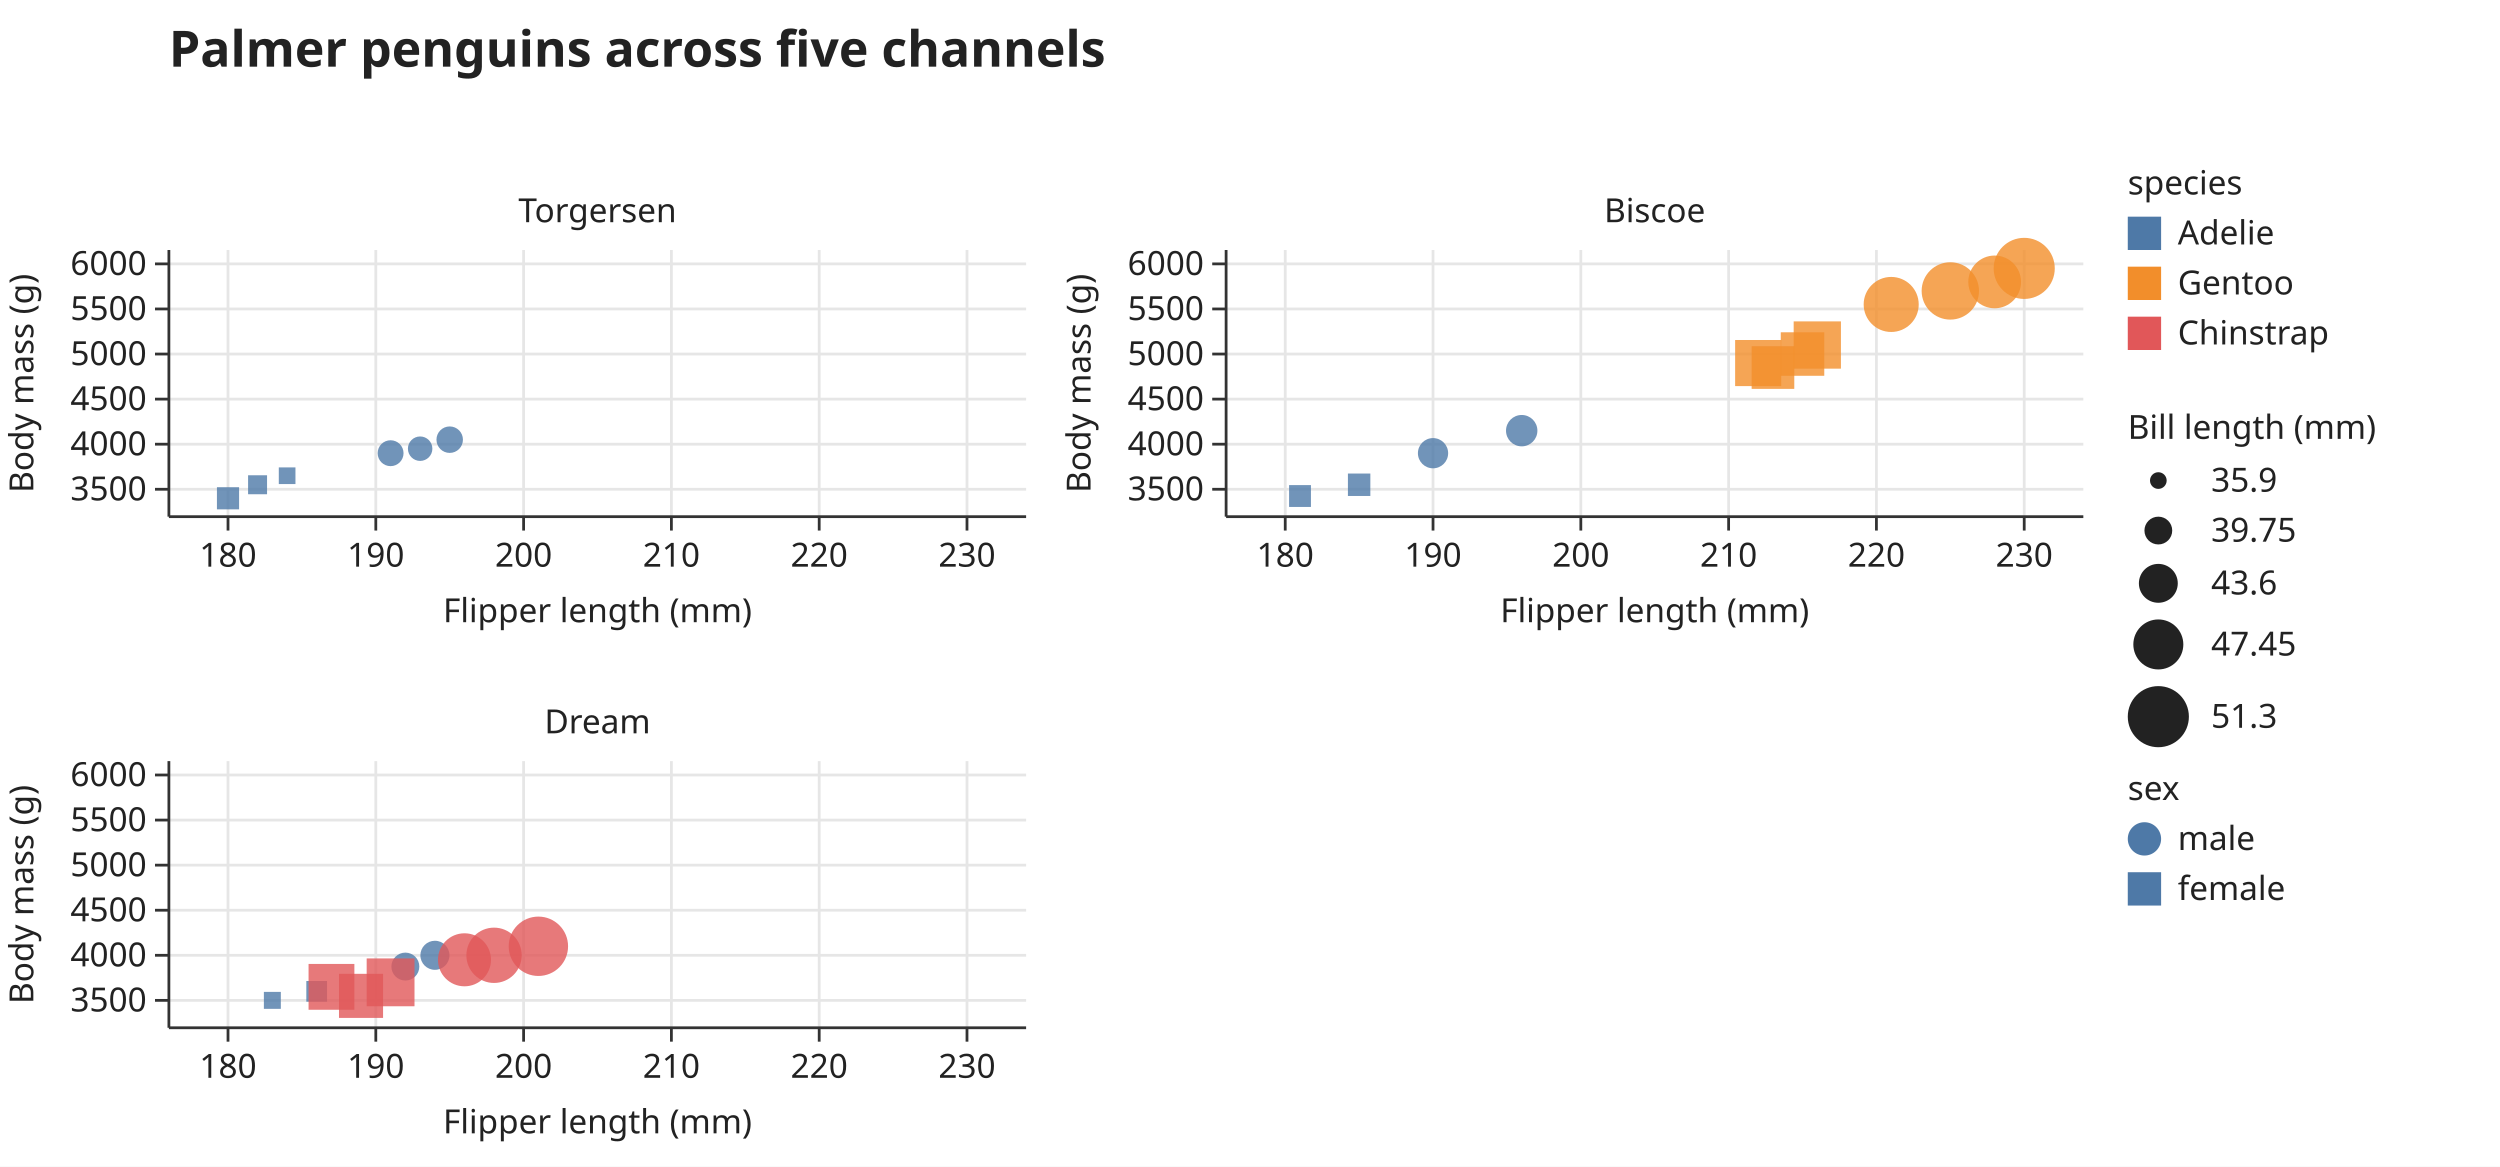
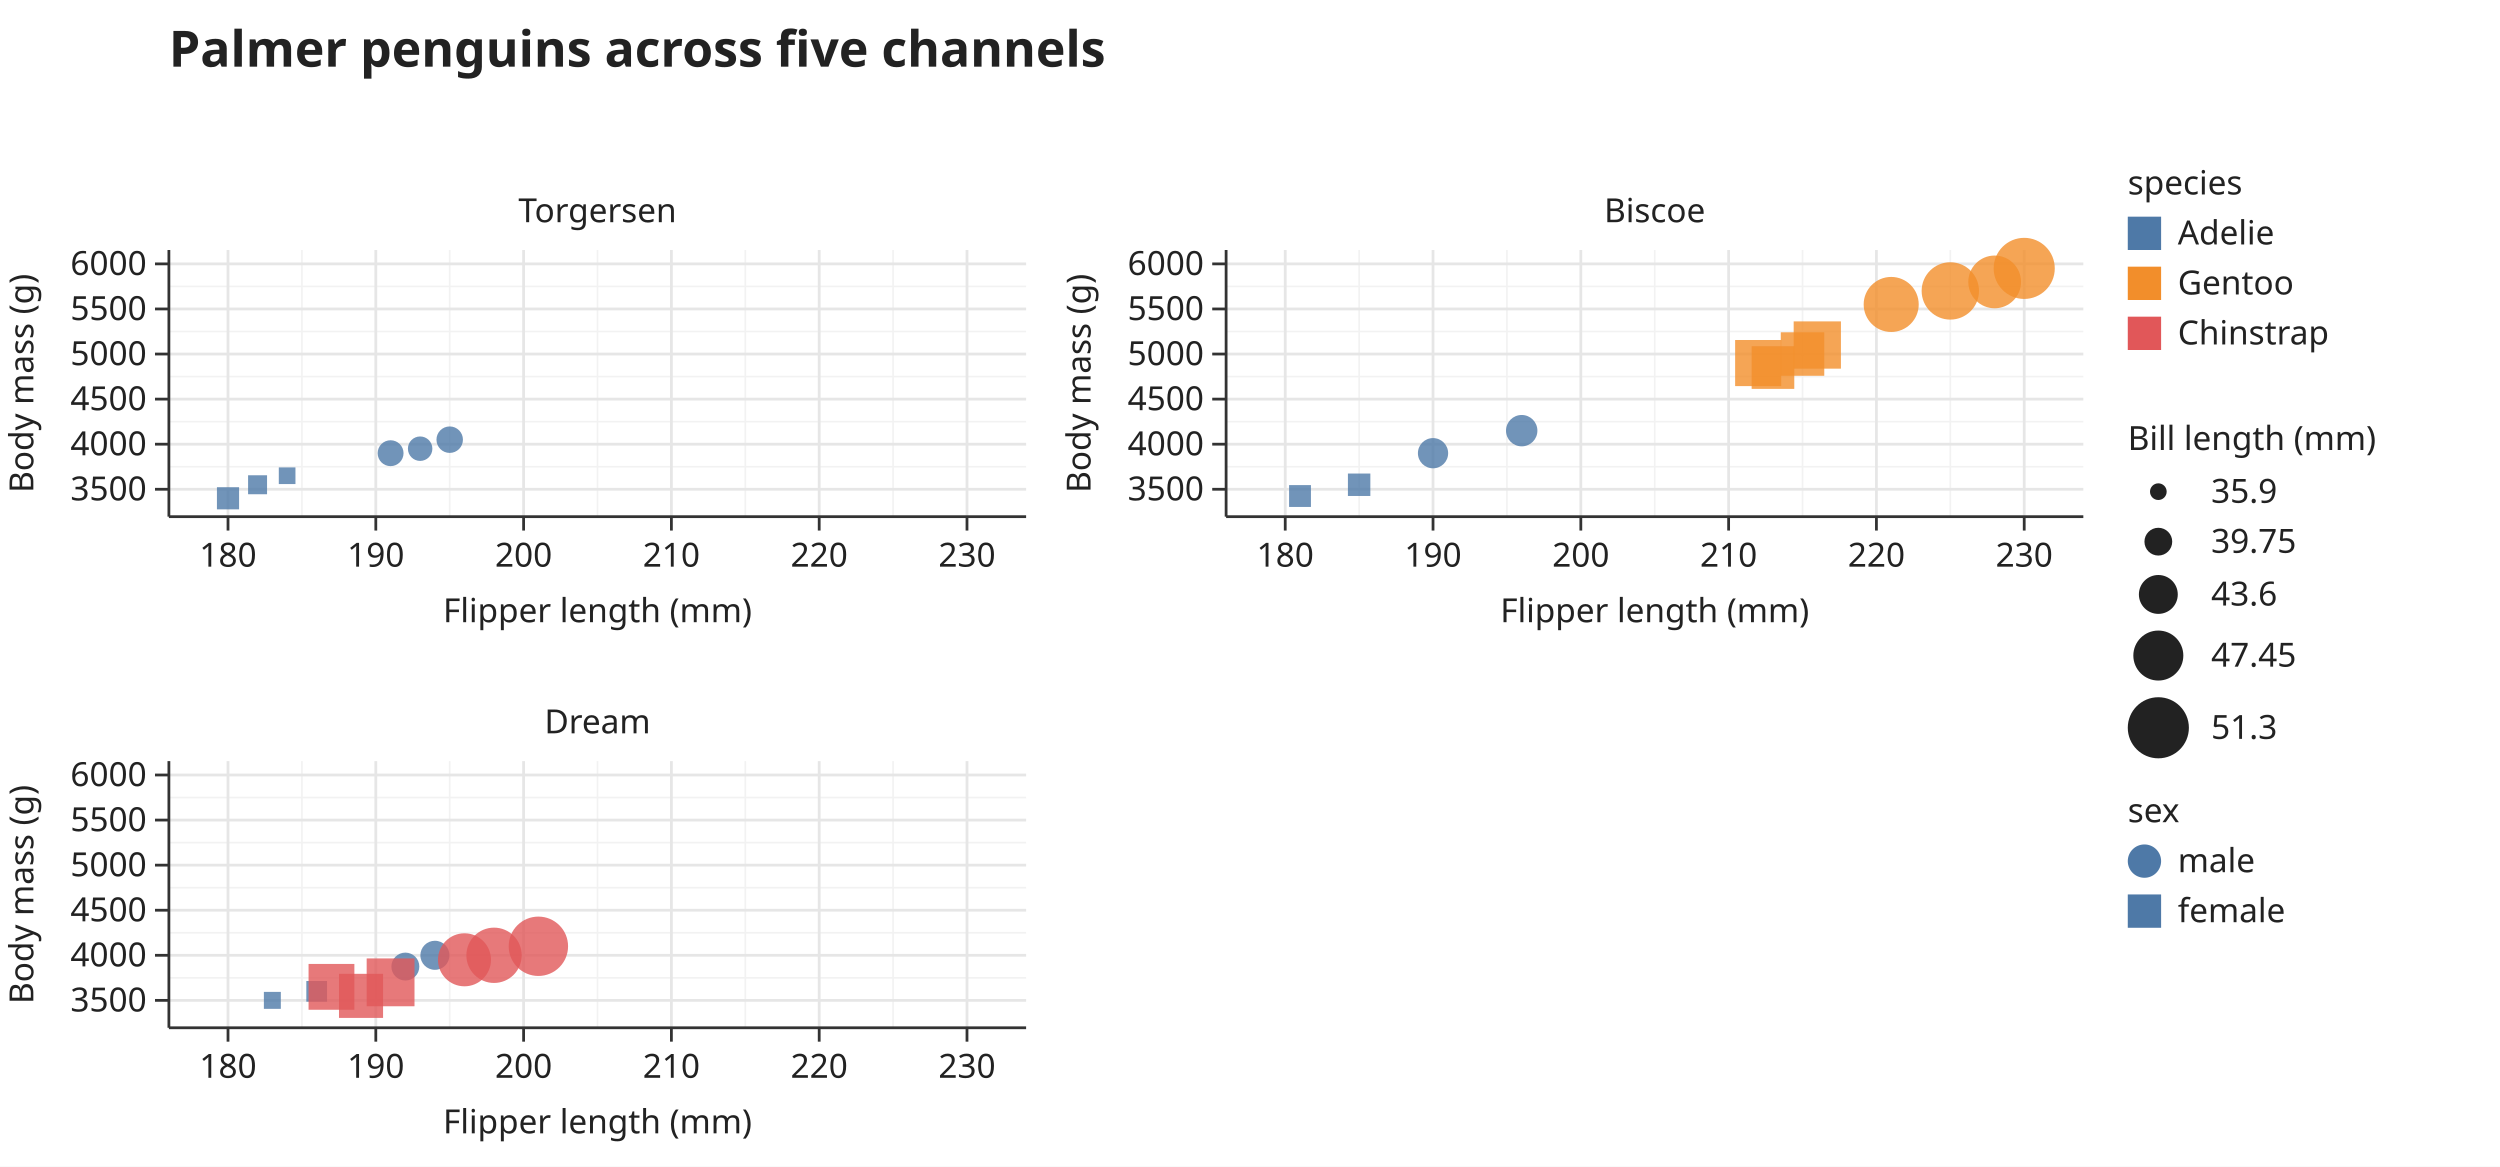
<svg xmlns="http://www.w3.org/2000/svg" width="900" height="420" viewBox="0 0 900 420" role="img" aria-label="Palmer penguins across five channels">
  <rect class="algraf-background" x="0" y="0" width="900" height="420" fill="#ffffff" />
  <text class="algraf-title" x="60.8" y="24" font-family="system-ui, sans-serif" font-size="18" font-weight="600" fill="#222222">Palmer penguins across five channels</text>
  <rect class="algraf-plot-area algraf-facet-panel" x="60.8" y="90" width="308.6" height="96" fill="#ffffff" />
  <rect class="algraf-plot-area algraf-facet-panel" x="441.4" y="90" width="308.6" height="96" fill="#ffffff" />
  <rect class="algraf-plot-area algraf-facet-panel" x="60.8" y="274" width="308.6" height="96" fill="#ffffff" />
  <g class="algraf-facet-strip">
    <rect x="60.8" y="66" width="308.6" height="18" fill="#ffffff" />
    <text x="215.1" y="80" text-anchor="middle" font-family="system-ui, sans-serif" font-size="12" fill="#222222">Torgersen</text>
  </g>
  <g class="algraf-facet-strip">
    <rect x="441.4" y="66" width="308.6" height="18" fill="#ffffff" />
    <text x="595.7" y="80" text-anchor="middle" font-family="system-ui, sans-serif" font-size="12" fill="#222222">Biscoe</text>
  </g>
  <g class="algraf-facet-strip">
    <rect x="60.8" y="250" width="308.6" height="18" fill="#ffffff" />
    <text x="215.1" y="264" text-anchor="middle" font-family="system-ui, sans-serif" font-size="12" fill="#222222">Dream</text>
  </g>
  <g class="algraf-grid">
+     <line x1="108.686" y1="90" x2="108.686" y2="186" stroke="#f2f2f2" stroke-width="0.6" />
+     <line x1="161.893" y1="90" x2="161.893" y2="186" stroke="#f2f2f2" stroke-width="0.6" />
+     <line x1="215.1" y1="90" x2="215.1" y2="186" stroke="#f2f2f2" stroke-width="0.6" />
+     <line x1="268.307" y1="90" x2="268.307" y2="186" stroke="#f2f2f2" stroke-width="0.6" />
+     <line x1="321.514" y1="90" x2="321.514" y2="186" stroke="#f2f2f2" stroke-width="0.6" />
+     <line x1="60.8" y1="168.02" x2="369.4" y2="168.02" stroke="#f2f2f2" stroke-width="0.6" />
+     <line x1="60.8" y1="151.793" x2="369.4" y2="151.793" stroke="#f2f2f2" stroke-width="0.6" />
+     <line x1="60.8" y1="135.566" x2="369.4" y2="135.566" stroke="#f2f2f2" stroke-width="0.6" />
+     <line x1="60.8" y1="119.339" x2="369.4" y2="119.339" stroke="#f2f2f2" stroke-width="0.6" />
+     <line x1="60.8" y1="103.112" x2="369.4" y2="103.112" stroke="#f2f2f2" stroke-width="0.6" />
    <line x1="82.083" y1="90" x2="82.083" y2="186" stroke="#e6e6e6" stroke-width="1" />
    <line x1="135.29" y1="90" x2="135.29" y2="186" stroke="#e6e6e6" stroke-width="1" />
    <line x1="188.497" y1="90" x2="188.497" y2="186" stroke="#e6e6e6" stroke-width="1" />
    <line x1="241.703" y1="90" x2="241.703" y2="186" stroke="#e6e6e6" stroke-width="1" />
    <line x1="294.91" y1="90" x2="294.91" y2="186" stroke="#e6e6e6" stroke-width="1" />
    <line x1="348.117" y1="90" x2="348.117" y2="186" stroke="#e6e6e6" stroke-width="1" />
    <line x1="60.8" y1="176.134" x2="369.4" y2="176.134" stroke="#e6e6e6" stroke-width="1" />
    <line x1="60.8" y1="159.907" x2="369.4" y2="159.907" stroke="#e6e6e6" stroke-width="1" />
    <line x1="60.8" y1="143.68" x2="369.4" y2="143.68" stroke="#e6e6e6" stroke-width="1" />
    <line x1="60.8" y1="127.452" x2="369.4" y2="127.452" stroke="#e6e6e6" stroke-width="1" />
    <line x1="60.8" y1="111.225" x2="369.4" y2="111.225" stroke="#e6e6e6" stroke-width="1" />
    <line x1="60.8" y1="94.998" x2="369.4" y2="94.998" stroke="#e6e6e6" stroke-width="1" />
  </g>
  <g class="algraf-grid">
+     <line x1="489.286" y1="90" x2="489.286" y2="186" stroke="#f2f2f2" stroke-width="0.6" />
+     <line x1="542.493" y1="90" x2="542.493" y2="186" stroke="#f2f2f2" stroke-width="0.6" />
+     <line x1="595.7" y1="90" x2="595.7" y2="186" stroke="#f2f2f2" stroke-width="0.6" />
+     <line x1="648.907" y1="90" x2="648.907" y2="186" stroke="#f2f2f2" stroke-width="0.6" />
+     <line x1="702.114" y1="90" x2="702.114" y2="186" stroke="#f2f2f2" stroke-width="0.6" />
+     <line x1="441.4" y1="168.02" x2="750" y2="168.02" stroke="#f2f2f2" stroke-width="0.6" />
+     <line x1="441.4" y1="151.793" x2="750" y2="151.793" stroke="#f2f2f2" stroke-width="0.6" />
+     <line x1="441.4" y1="135.566" x2="750" y2="135.566" stroke="#f2f2f2" stroke-width="0.6" />
+     <line x1="441.4" y1="119.339" x2="750" y2="119.339" stroke="#f2f2f2" stroke-width="0.6" />
+     <line x1="441.4" y1="103.112" x2="750" y2="103.112" stroke="#f2f2f2" stroke-width="0.6" />
    <line x1="462.683" y1="90" x2="462.683" y2="186" stroke="#e6e6e6" stroke-width="1" />
    <line x1="515.89" y1="90" x2="515.89" y2="186" stroke="#e6e6e6" stroke-width="1" />
    <line x1="569.097" y1="90" x2="569.097" y2="186" stroke="#e6e6e6" stroke-width="1" />
    <line x1="622.303" y1="90" x2="622.303" y2="186" stroke="#e6e6e6" stroke-width="1" />
    <line x1="675.51" y1="90" x2="675.51" y2="186" stroke="#e6e6e6" stroke-width="1" />
    <line x1="728.717" y1="90" x2="728.717" y2="186" stroke="#e6e6e6" stroke-width="1" />
    <line x1="441.4" y1="176.134" x2="750" y2="176.134" stroke="#e6e6e6" stroke-width="1" />
    <line x1="441.4" y1="159.907" x2="750" y2="159.907" stroke="#e6e6e6" stroke-width="1" />
    <line x1="441.4" y1="143.68" x2="750" y2="143.68" stroke="#e6e6e6" stroke-width="1" />
    <line x1="441.4" y1="127.452" x2="750" y2="127.452" stroke="#e6e6e6" stroke-width="1" />
    <line x1="441.4" y1="111.225" x2="750" y2="111.225" stroke="#e6e6e6" stroke-width="1" />
    <line x1="441.4" y1="94.998" x2="750" y2="94.998" stroke="#e6e6e6" stroke-width="1" />
  </g>
  <g class="algraf-grid">
+     <line x1="108.686" y1="274" x2="108.686" y2="370" stroke="#f2f2f2" stroke-width="0.6" />
+     <line x1="161.893" y1="274" x2="161.893" y2="370" stroke="#f2f2f2" stroke-width="0.6" />
+     <line x1="215.1" y1="274" x2="215.1" y2="370" stroke="#f2f2f2" stroke-width="0.6" />
+     <line x1="268.307" y1="274" x2="268.307" y2="370" stroke="#f2f2f2" stroke-width="0.6" />
+     <line x1="321.514" y1="274" x2="321.514" y2="370" stroke="#f2f2f2" stroke-width="0.6" />
+     <line x1="60.8" y1="352.02" x2="369.4" y2="352.02" stroke="#f2f2f2" stroke-width="0.6" />
+     <line x1="60.8" y1="335.793" x2="369.4" y2="335.793" stroke="#f2f2f2" stroke-width="0.6" />
+     <line x1="60.8" y1="319.566" x2="369.4" y2="319.566" stroke="#f2f2f2" stroke-width="0.6" />
+     <line x1="60.8" y1="303.339" x2="369.4" y2="303.339" stroke="#f2f2f2" stroke-width="0.6" />
+     <line x1="60.8" y1="287.112" x2="369.4" y2="287.112" stroke="#f2f2f2" stroke-width="0.6" />
    <line x1="82.083" y1="274" x2="82.083" y2="370" stroke="#e6e6e6" stroke-width="1" />
    <line x1="135.29" y1="274" x2="135.29" y2="370" stroke="#e6e6e6" stroke-width="1" />
    <line x1="188.497" y1="274" x2="188.497" y2="370" stroke="#e6e6e6" stroke-width="1" />
    <line x1="241.703" y1="274" x2="241.703" y2="370" stroke="#e6e6e6" stroke-width="1" />
    <line x1="294.91" y1="274" x2="294.91" y2="370" stroke="#e6e6e6" stroke-width="1" />
    <line x1="348.117" y1="274" x2="348.117" y2="370" stroke="#e6e6e6" stroke-width="1" />
    <line x1="60.8" y1="360.134" x2="369.4" y2="360.134" stroke="#e6e6e6" stroke-width="1" />
    <line x1="60.8" y1="343.907" x2="369.4" y2="343.907" stroke="#e6e6e6" stroke-width="1" />
    <line x1="60.8" y1="327.68" x2="369.4" y2="327.68" stroke="#e6e6e6" stroke-width="1" />
    <line x1="60.8" y1="311.452" x2="369.4" y2="311.452" stroke="#e6e6e6" stroke-width="1" />
    <line x1="60.8" y1="295.225" x2="369.4" y2="295.225" stroke="#e6e6e6" stroke-width="1" />
    <line x1="60.8" y1="278.998" x2="369.4" y2="278.998" stroke="#e6e6e6" stroke-width="1" />
  </g>
  <g class="algraf-layer algraf-geom-point">
    <circle cx="140.61" cy="163.152" r="4.662" fill="#4E79A7" opacity="0.8" />
    <rect x="89.309" y="171.096" width="6.831" height="6.831" fill="#4E79A7" opacity="0.8" />
    <circle cx="161.893" cy="158.284" r="4.766" fill="#4E79A7" opacity="0.8" />
    <rect x="78.096" y="175.392" width="7.974" height="7.974" fill="#4E79A7" opacity="0.8" />
    <circle cx="151.252" cy="161.529" r="4.403" fill="#4E79A7" opacity="0.8" />
    <rect x="100.366" y="168.266" width="6" height="6" fill="#4E79A7" opacity="0.8" />
  </g>
  <g class="algraf-layer algraf-geom-point">
    <circle cx="515.89" cy="163.152" r="5.442" fill="#4E79A7" opacity="0.8" />
    <rect x="464.068" y="174.633" width="7.87" height="7.87" fill="#4E79A7" opacity="0.8" />
    <circle cx="547.814" cy="155.039" r="5.649" fill="#4E79A7" opacity="0.8" />
    <rect x="485.247" y="170.472" width="8.078" height="8.078" fill="#4E79A7" opacity="0.8" />
    <circle cx="680.831" cy="109.602" r="9.909" fill="#F28E2B" opacity="0.8" />
    <rect x="624.646" y="122.399" width="16.597" height="16.597" fill="#F28E2B" opacity="0.8" />
    <circle cx="702.114" cy="104.734" r="10.325" fill="#F28E2B" opacity="0.8" />
    <rect x="641.076" y="119.621" width="15.662" height="15.662" fill="#F28E2B" opacity="0.8" />
    <circle cx="728.717" cy="96.621" r="11" fill="#F28E2B" opacity="0.8" />
    <rect x="630.59" y="124.645" width="15.351" height="15.351" fill="#F28E2B" opacity="0.8" />
    <circle cx="718.076" cy="101.489" r="9.494" fill="#F28E2B" opacity="0.8" />
    <rect x="645.721" y="115.7" width="17.013" height="17.013" fill="#F28E2B" opacity="0.8" />
  </g>
  <g class="algraf-layer algraf-geom-point">
    <circle cx="145.931" cy="347.963" r="5.026" fill="#4E79A7" opacity="0.8" />
    <rect x="94.993" y="357.082" width="6.104" height="6.104" fill="#4E79A7" opacity="0.8" />
    <circle cx="156.572" cy="343.907" r="5.234" fill="#4E79A7" opacity="0.8" />
    <rect x="110.28" y="353.161" width="7.455" height="7.455" fill="#4E79A7" opacity="0.8" />
    <circle cx="167.214" cy="345.529" r="9.545" fill="#E15759" opacity="0.8" />
    <rect x="111.081" y="347.019" width="16.494" height="16.494" fill="#E15759" opacity="0.8" />
    <circle cx="193.817" cy="340.661" r="10.688" fill="#E15759" opacity="0.8" />
    <rect x="132" y="345.033" width="17.221" height="17.221" fill="#E15759" opacity="0.8" />
    <circle cx="177.855" cy="343.907" r="9.961" fill="#E15759" opacity="0.8" />
    <rect x="122.034" y="350.576" width="15.87" height="15.87" fill="#E15759" opacity="0.8" />
  </g>
  <g class="algraf-axes">
    <line x1="60.8" y1="186" x2="369.4" y2="186" stroke="#333333" stroke-width="1" />
    <line x1="82.083" y1="186" x2="82.083" y2="191" stroke="#333333" stroke-width="1" />
    <text x="82.083" y="204" text-anchor="middle" font-family="system-ui, sans-serif" font-size="12" fill="#222222">180</text>
    <line x1="135.29" y1="186" x2="135.29" y2="191" stroke="#333333" stroke-width="1" />
    <text x="135.29" y="204" text-anchor="middle" font-family="system-ui, sans-serif" font-size="12" fill="#222222">190</text>
    <line x1="188.497" y1="186" x2="188.497" y2="191" stroke="#333333" stroke-width="1" />
    <text x="188.497" y="204" text-anchor="middle" font-family="system-ui, sans-serif" font-size="12" fill="#222222">200</text>
    <line x1="241.703" y1="186" x2="241.703" y2="191" stroke="#333333" stroke-width="1" />
    <text x="241.703" y="204" text-anchor="middle" font-family="system-ui, sans-serif" font-size="12" fill="#222222">210</text>
    <line x1="294.91" y1="186" x2="294.91" y2="191" stroke="#333333" stroke-width="1" />
    <text x="294.91" y="204" text-anchor="middle" font-family="system-ui, sans-serif" font-size="12" fill="#222222">220</text>
    <line x1="348.117" y1="186" x2="348.117" y2="191" stroke="#333333" stroke-width="1" />
    <text x="348.117" y="204" text-anchor="middle" font-family="system-ui, sans-serif" font-size="12" fill="#222222">230</text>
    <text x="215.1" y="224" text-anchor="middle" font-family="system-ui, sans-serif" font-size="12" fill="#222222">Flipper length (mm)</text>
    <line x1="60.8" y1="90" x2="60.8" y2="186" stroke="#333333" stroke-width="1" />
    <line x1="55.8" y1="176.134" x2="60.8" y2="176.134" stroke="#333333" stroke-width="1" />
    <text x="52.8" y="180.134" text-anchor="end" font-family="system-ui, sans-serif" font-size="12" fill="#222222">3500</text>
    <line x1="55.8" y1="159.907" x2="60.8" y2="159.907" stroke="#333333" stroke-width="1" />
    <text x="52.8" y="163.907" text-anchor="end" font-family="system-ui, sans-serif" font-size="12" fill="#222222">4000</text>
    <line x1="55.8" y1="143.68" x2="60.8" y2="143.68" stroke="#333333" stroke-width="1" />
    <text x="52.8" y="147.68" text-anchor="end" font-family="system-ui, sans-serif" font-size="12" fill="#222222">4500</text>
    <line x1="55.8" y1="127.452" x2="60.8" y2="127.452" stroke="#333333" stroke-width="1" />
    <text x="52.8" y="131.452" text-anchor="end" font-family="system-ui, sans-serif" font-size="12" fill="#222222">5000</text>
    <line x1="55.8" y1="111.225" x2="60.8" y2="111.225" stroke="#333333" stroke-width="1" />
    <text x="52.8" y="115.225" text-anchor="end" font-family="system-ui, sans-serif" font-size="12" fill="#222222">5500</text>
    <line x1="55.8" y1="94.998" x2="60.8" y2="94.998" stroke="#333333" stroke-width="1" />
    <text x="52.8" y="98.998" text-anchor="end" font-family="system-ui, sans-serif" font-size="12" fill="#222222">6000</text>
    <text x="12" y="138" text-anchor="middle" transform="rotate(-90 12 138)" font-family="system-ui, sans-serif" font-size="12" fill="#222222">Body mass (g)</text>
  </g>
  <g class="algraf-axes">
    <line x1="441.4" y1="186" x2="750" y2="186" stroke="#333333" stroke-width="1" />
    <line x1="462.683" y1="186" x2="462.683" y2="191" stroke="#333333" stroke-width="1" />
    <text x="462.683" y="204" text-anchor="middle" font-family="system-ui, sans-serif" font-size="12" fill="#222222">180</text>
    <line x1="515.89" y1="186" x2="515.89" y2="191" stroke="#333333" stroke-width="1" />
    <text x="515.89" y="204" text-anchor="middle" font-family="system-ui, sans-serif" font-size="12" fill="#222222">190</text>
    <line x1="569.097" y1="186" x2="569.097" y2="191" stroke="#333333" stroke-width="1" />
    <text x="569.097" y="204" text-anchor="middle" font-family="system-ui, sans-serif" font-size="12" fill="#222222">200</text>
    <line x1="622.303" y1="186" x2="622.303" y2="191" stroke="#333333" stroke-width="1" />
    <text x="622.303" y="204" text-anchor="middle" font-family="system-ui, sans-serif" font-size="12" fill="#222222">210</text>
    <line x1="675.51" y1="186" x2="675.51" y2="191" stroke="#333333" stroke-width="1" />
    <text x="675.51" y="204" text-anchor="middle" font-family="system-ui, sans-serif" font-size="12" fill="#222222">220</text>
    <line x1="728.717" y1="186" x2="728.717" y2="191" stroke="#333333" stroke-width="1" />
    <text x="728.717" y="204" text-anchor="middle" font-family="system-ui, sans-serif" font-size="12" fill="#222222">230</text>
    <text x="595.7" y="224" text-anchor="middle" font-family="system-ui, sans-serif" font-size="12" fill="#222222">Flipper length (mm)</text>
    <line x1="441.4" y1="90" x2="441.4" y2="186" stroke="#333333" stroke-width="1" />
    <line x1="436.4" y1="176.134" x2="441.4" y2="176.134" stroke="#333333" stroke-width="1" />
    <text x="433.4" y="180.134" text-anchor="end" font-family="system-ui, sans-serif" font-size="12" fill="#222222">3500</text>
    <line x1="436.4" y1="159.907" x2="441.4" y2="159.907" stroke="#333333" stroke-width="1" />
    <text x="433.4" y="163.907" text-anchor="end" font-family="system-ui, sans-serif" font-size="12" fill="#222222">4000</text>
    <line x1="436.4" y1="143.68" x2="441.4" y2="143.68" stroke="#333333" stroke-width="1" />
    <text x="433.4" y="147.68" text-anchor="end" font-family="system-ui, sans-serif" font-size="12" fill="#222222">4500</text>
    <line x1="436.4" y1="127.452" x2="441.4" y2="127.452" stroke="#333333" stroke-width="1" />
    <text x="433.4" y="131.452" text-anchor="end" font-family="system-ui, sans-serif" font-size="12" fill="#222222">5000</text>
    <line x1="436.4" y1="111.225" x2="441.4" y2="111.225" stroke="#333333" stroke-width="1" />
    <text x="433.4" y="115.225" text-anchor="end" font-family="system-ui, sans-serif" font-size="12" fill="#222222">5500</text>
    <line x1="436.4" y1="94.998" x2="441.4" y2="94.998" stroke="#333333" stroke-width="1" />
    <text x="433.4" y="98.998" text-anchor="end" font-family="system-ui, sans-serif" font-size="12" fill="#222222">6000</text>
    <text x="392.6" y="138" text-anchor="middle" transform="rotate(-90 392.6 138)" font-family="system-ui, sans-serif" font-size="12" fill="#222222">Body mass (g)</text>
  </g>
  <g class="algraf-axes">
    <line x1="60.8" y1="370" x2="369.4" y2="370" stroke="#333333" stroke-width="1" />
    <line x1="82.083" y1="370" x2="82.083" y2="375" stroke="#333333" stroke-width="1" />
    <text x="82.083" y="388" text-anchor="middle" font-family="system-ui, sans-serif" font-size="12" fill="#222222">180</text>
    <line x1="135.29" y1="370" x2="135.29" y2="375" stroke="#333333" stroke-width="1" />
    <text x="135.29" y="388" text-anchor="middle" font-family="system-ui, sans-serif" font-size="12" fill="#222222">190</text>
    <line x1="188.497" y1="370" x2="188.497" y2="375" stroke="#333333" stroke-width="1" />
    <text x="188.497" y="388" text-anchor="middle" font-family="system-ui, sans-serif" font-size="12" fill="#222222">200</text>
    <line x1="241.703" y1="370" x2="241.703" y2="375" stroke="#333333" stroke-width="1" />
    <text x="241.703" y="388" text-anchor="middle" font-family="system-ui, sans-serif" font-size="12" fill="#222222">210</text>
    <line x1="294.91" y1="370" x2="294.91" y2="375" stroke="#333333" stroke-width="1" />
    <text x="294.91" y="388" text-anchor="middle" font-family="system-ui, sans-serif" font-size="12" fill="#222222">220</text>
    <line x1="348.117" y1="370" x2="348.117" y2="375" stroke="#333333" stroke-width="1" />
    <text x="348.117" y="388" text-anchor="middle" font-family="system-ui, sans-serif" font-size="12" fill="#222222">230</text>
    <text x="215.1" y="408" text-anchor="middle" font-family="system-ui, sans-serif" font-size="12" fill="#222222">Flipper length (mm)</text>
    <line x1="60.8" y1="274" x2="60.8" y2="370" stroke="#333333" stroke-width="1" />
    <line x1="55.8" y1="360.134" x2="60.8" y2="360.134" stroke="#333333" stroke-width="1" />
    <text x="52.8" y="364.134" text-anchor="end" font-family="system-ui, sans-serif" font-size="12" fill="#222222">3500</text>
    <line x1="55.8" y1="343.907" x2="60.8" y2="343.907" stroke="#333333" stroke-width="1" />
    <text x="52.8" y="347.907" text-anchor="end" font-family="system-ui, sans-serif" font-size="12" fill="#222222">4000</text>
    <line x1="55.8" y1="327.68" x2="60.8" y2="327.68" stroke="#333333" stroke-width="1" />
    <text x="52.8" y="331.68" text-anchor="end" font-family="system-ui, sans-serif" font-size="12" fill="#222222">4500</text>
    <line x1="55.8" y1="311.452" x2="60.8" y2="311.452" stroke="#333333" stroke-width="1" />
    <text x="52.8" y="315.452" text-anchor="end" font-family="system-ui, sans-serif" font-size="12" fill="#222222">5000</text>
    <line x1="55.8" y1="295.225" x2="60.8" y2="295.225" stroke="#333333" stroke-width="1" />
    <text x="52.8" y="299.225" text-anchor="end" font-family="system-ui, sans-serif" font-size="12" fill="#222222">5500</text>
    <line x1="55.8" y1="278.998" x2="60.8" y2="278.998" stroke="#333333" stroke-width="1" />
    <text x="52.8" y="282.998" text-anchor="end" font-family="system-ui, sans-serif" font-size="12" fill="#222222">6000</text>
    <text x="12" y="322" text-anchor="middle" transform="rotate(-90 12 322)" font-family="system-ui, sans-serif" font-size="12" fill="#222222">Body mass (g)</text>
  </g>
  <g class="algraf-legends">
    <text x="766" y="70" text-anchor="start" font-family="system-ui, sans-serif" font-size="12" fill="#222222">species</text>
    <rect x="766" y="78" width="12" height="12" fill="#4E79A7" />
    <text x="784" y="88" text-anchor="start" font-family="system-ui, sans-serif" font-size="12" fill="#222222">Adelie</text>
    <rect x="766" y="96" width="12" height="12" fill="#F28E2B" />
    <text x="784" y="106" text-anchor="start" font-family="system-ui, sans-serif" font-size="12" fill="#222222">Gentoo</text>
    <rect x="766" y="114" width="12" height="12" fill="#E15759" />
    <text x="784" y="124" text-anchor="start" font-family="system-ui, sans-serif" font-size="12" fill="#222222">Chinstrap</text>
-     <text x="766" y="158" text-anchor="start" font-family="system-ui, sans-serif" font-size="12" fill="#222222">Bill length (mm)</text>
-     <circle cx="777" cy="173" r="3" fill="#222222" />
-     <text x="796" y="177" text-anchor="start" font-family="system-ui, sans-serif" font-size="12" fill="#222222">35.9</text>
-     <circle cx="777" cy="191" r="5" fill="#222222" />
-     <text x="796" y="195" text-anchor="start" font-family="system-ui, sans-serif" font-size="12" fill="#222222">39.75</text>
-     <circle cx="777" cy="210" r="7" fill="#222222" />
-     <text x="796" y="214" text-anchor="start" font-family="system-ui, sans-serif" font-size="12" fill="#222222">43.6</text>
-     <circle cx="777" cy="232" r="9" fill="#222222" />
-     <text x="796" y="236" text-anchor="start" font-family="system-ui, sans-serif" font-size="12" fill="#222222">47.45</text>
-     <circle cx="777" cy="258" r="11" fill="#222222" />
-     <text x="796" y="262" text-anchor="start" font-family="system-ui, sans-serif" font-size="12" fill="#222222">51.3</text>
-     <text x="766" y="288" text-anchor="start" font-family="system-ui, sans-serif" font-size="12" fill="#222222">sex</text>
-     <circle cx="772" cy="302" r="6" fill="#4E79A7" />
-     <text x="784" y="306" text-anchor="start" font-family="system-ui, sans-serif" font-size="12" fill="#222222">male</text>
-     <rect x="766" y="314" width="12" height="12" fill="#4E79A7" />
-     <text x="784" y="324" text-anchor="start" font-family="system-ui, sans-serif" font-size="12" fill="#222222">female</text>
+     <text x="766" y="162" text-anchor="start" font-family="system-ui, sans-serif" font-size="12" fill="#222222">Bill length (mm)</text>
+     <circle cx="777" cy="177" r="3" fill="#222222" />
+     <text x="796" y="181" text-anchor="start" font-family="system-ui, sans-serif" font-size="12" fill="#222222">35.9</text>
+     <circle cx="777" cy="195" r="5" fill="#222222" />
+     <text x="796" y="199" text-anchor="start" font-family="system-ui, sans-serif" font-size="12" fill="#222222">39.75</text>
+     <circle cx="777" cy="214" r="7" fill="#222222" />
+     <text x="796" y="218" text-anchor="start" font-family="system-ui, sans-serif" font-size="12" fill="#222222">43.6</text>
+     <circle cx="777" cy="236" r="9" fill="#222222" />
+     <text x="796" y="240" text-anchor="start" font-family="system-ui, sans-serif" font-size="12" fill="#222222">47.45</text>
+     <circle cx="777" cy="262" r="11" fill="#222222" />
+     <text x="796" y="266" text-anchor="start" font-family="system-ui, sans-serif" font-size="12" fill="#222222">51.3</text>
+     <text x="766" y="296" text-anchor="start" font-family="system-ui, sans-serif" font-size="12" fill="#222222">sex</text>
+     <circle cx="772" cy="310" r="6" fill="#4E79A7" />
+     <text x="784" y="314" text-anchor="start" font-family="system-ui, sans-serif" font-size="12" fill="#222222">male</text>
+     <rect x="766" y="322" width="12" height="12" fill="#4E79A7" />
+     <text x="784" y="332" text-anchor="start" font-family="system-ui, sans-serif" font-size="12" fill="#222222">female</text>
  </g>
</svg>
